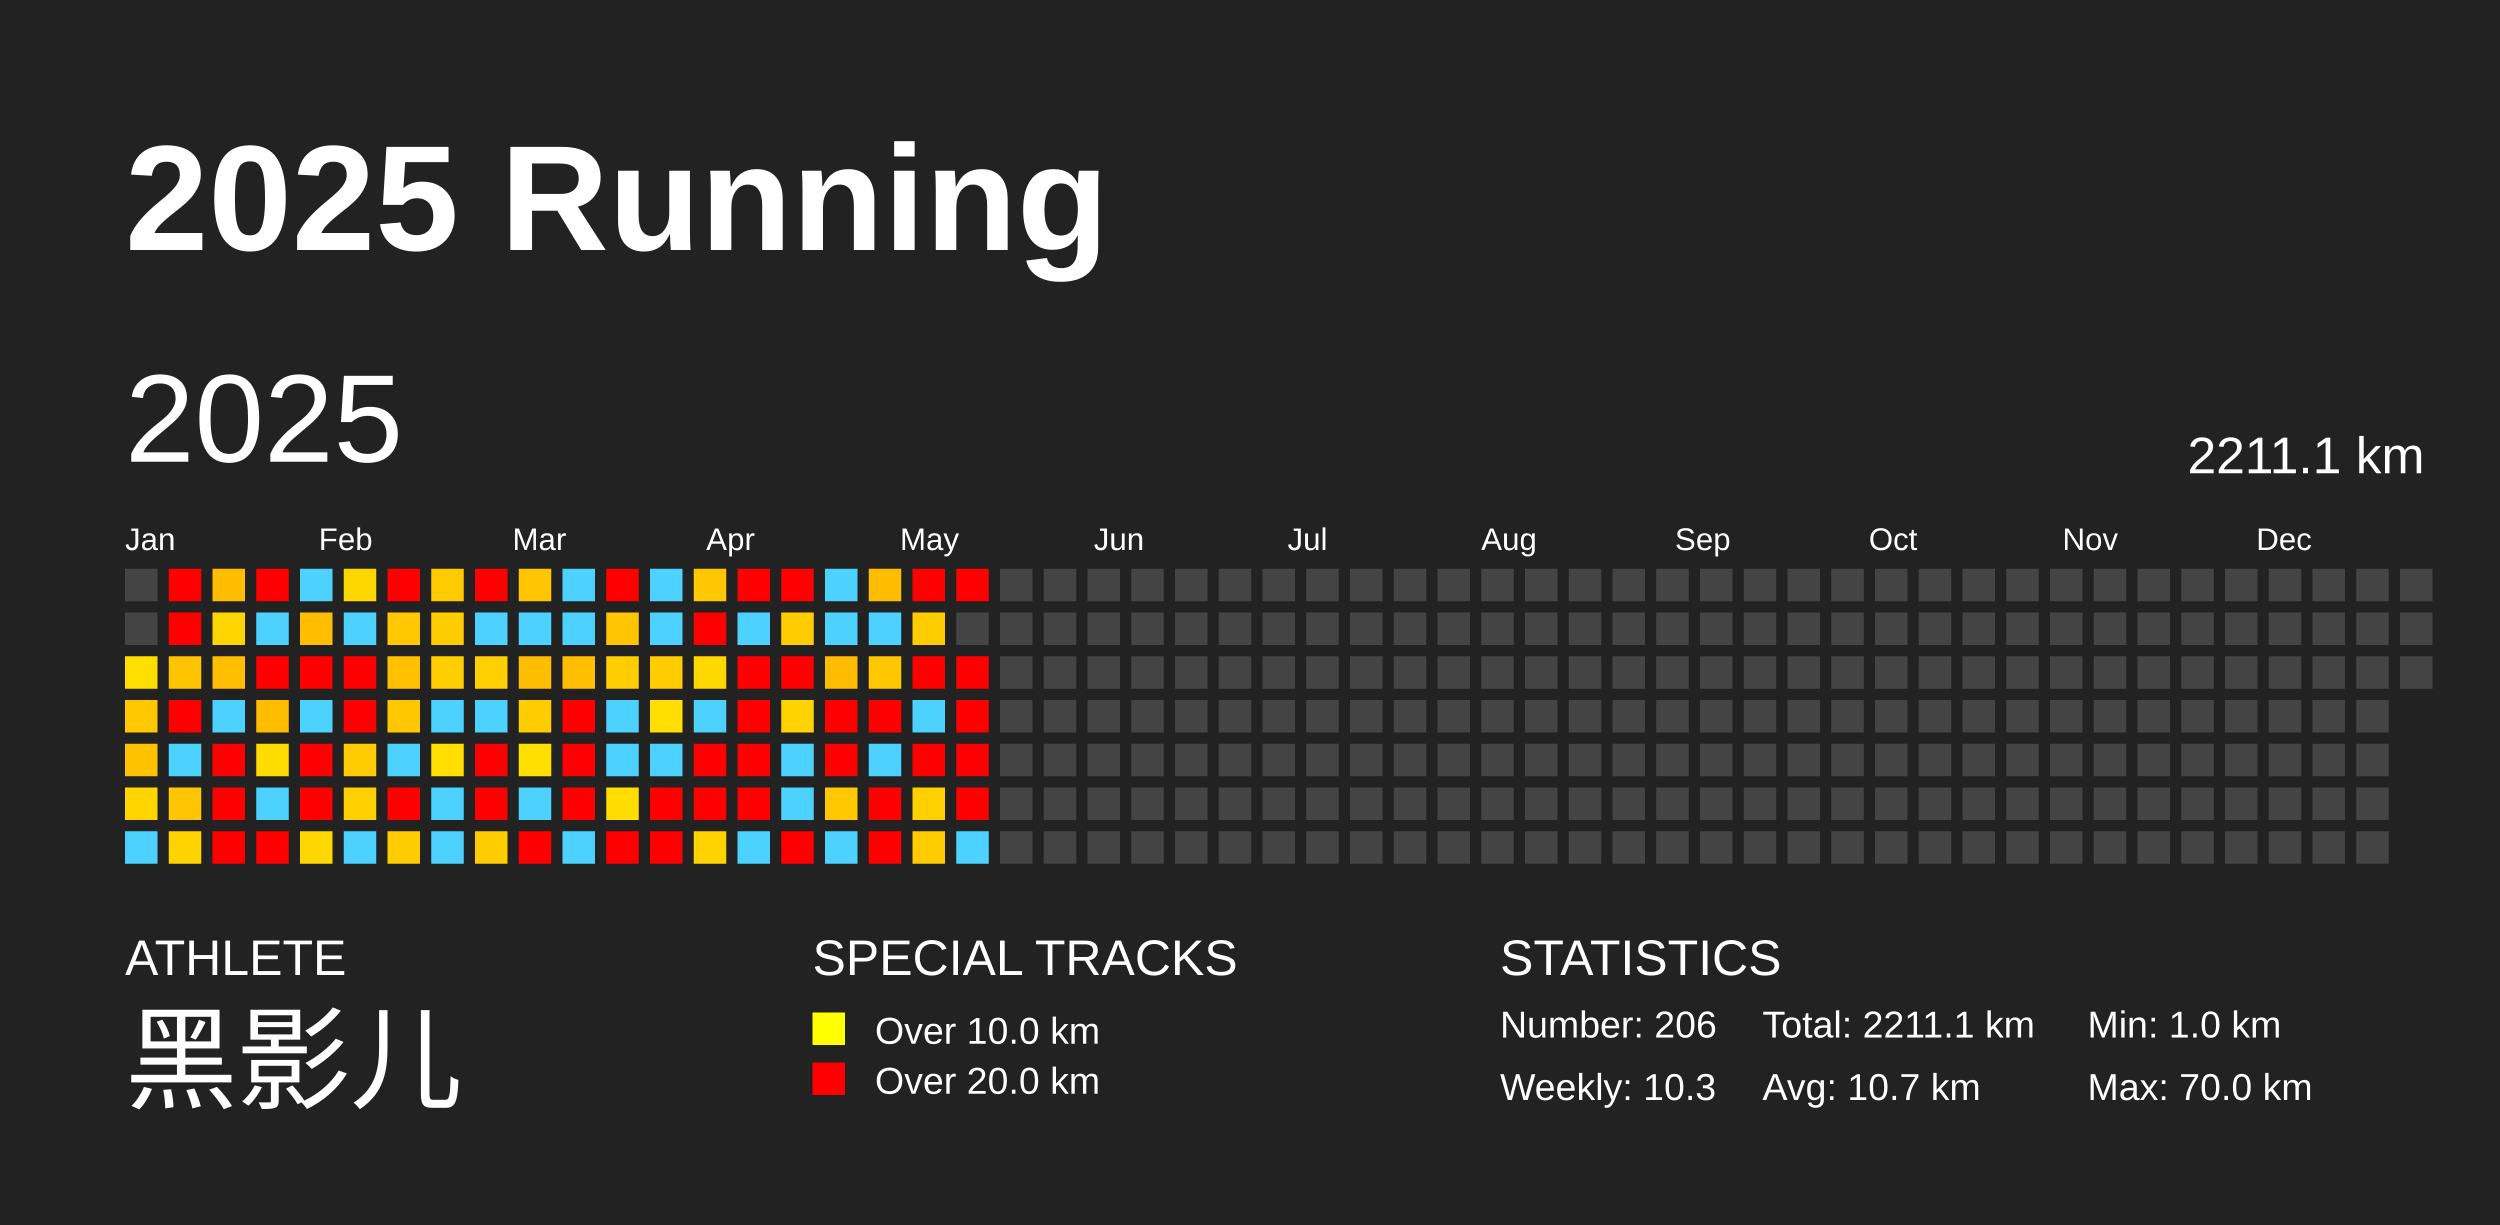
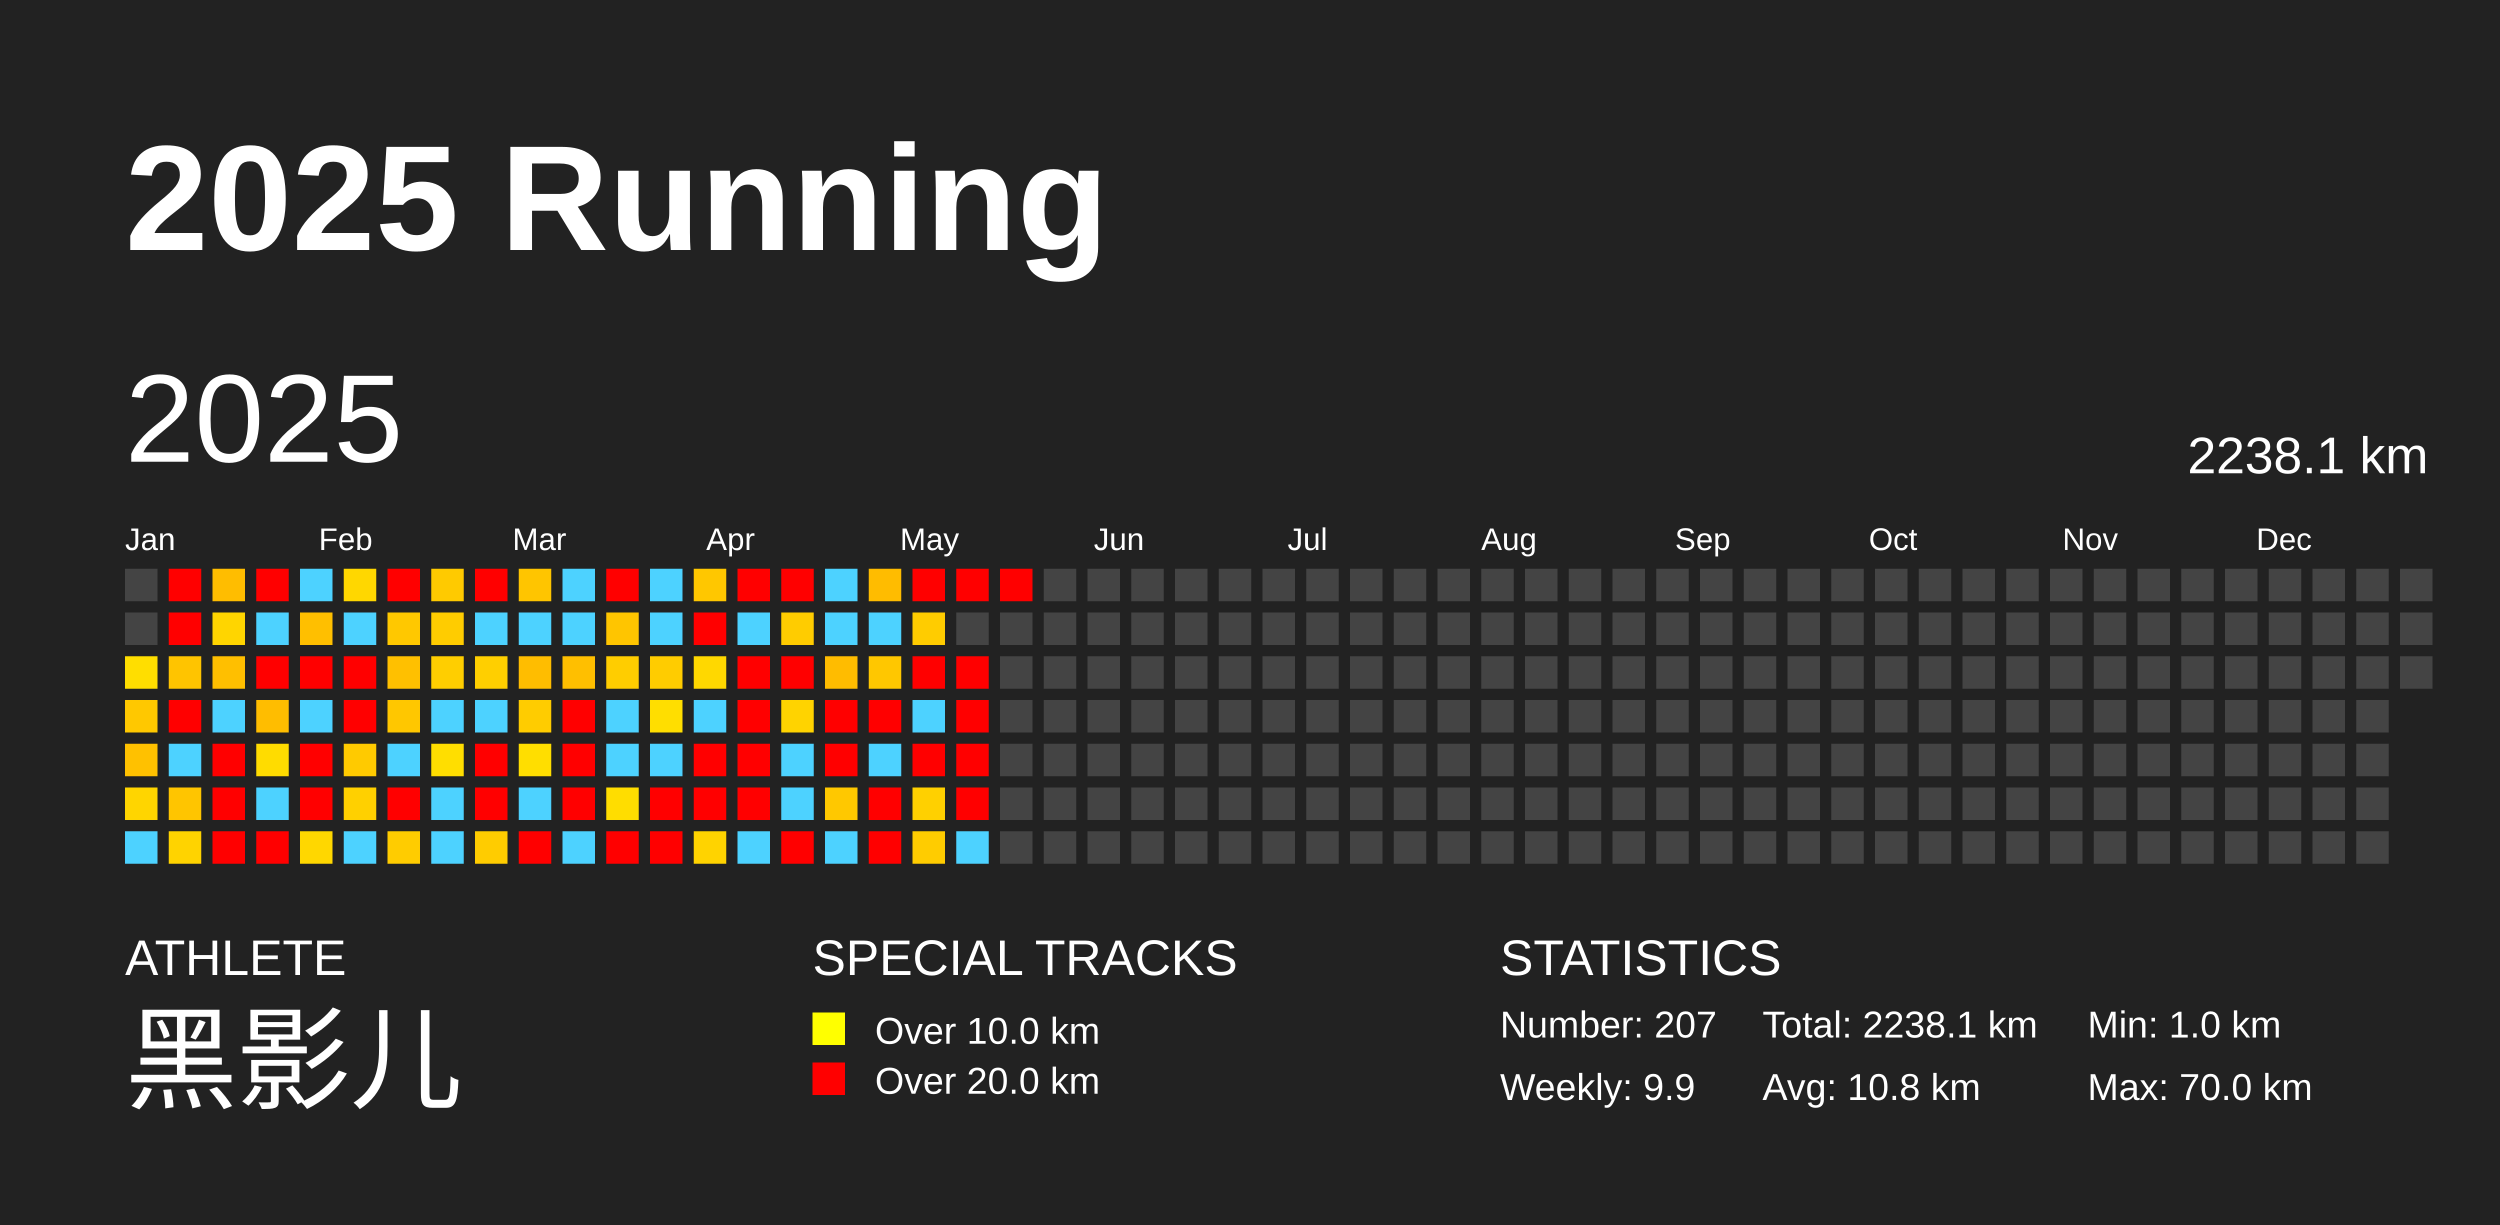
<svg xmlns="http://www.w3.org/2000/svg" baseProfile="full" height="98mm" version="1.1" viewBox="0,0,200,98" width="200mm">
  <defs />
  <rect fill="#222222" height="98" width="200" x="0" y="0" />
  <text fill="#FFFFFF" style="font-size:12px; font-family:Arial; font-weight:bold;" x="10" y="20">2025 Running</text>
  <text fill="#FFFFFF" style="font-size:4px; font-family:Arial" x="10" y="78">ATHLETE</text>
  <text fill="#FFFFFF" style="font-size:9px; font-family:Arial" x="10" y="88">黑影儿</text>
  <text fill="#FFFFFF" style="font-size:4px; font-family:Arial" x="65" y="78">SPECIAL TRACKS</text>
  <rect fill="yellow" height="2.6" width="2.6" x="65" y="81" />
  <text fill="#FFFFFF" style="font-size:3px; font-family:Arial" x="70" y="83.5">Over 10.0 km</text>
  <rect fill="red" height="2.6" width="2.6" x="65" y="85" />
  <text fill="#FFFFFF" style="font-size:3px; font-family:Arial" x="70" y="87.5">Over 20.0 km</text>
  <text fill="#FFFFFF" style="font-size:4px; font-family:Arial" x="120" y="78">STATISTICS</text>
-   <text fill="#FFFFFF" style="font-size:3px; font-family:Arial" x="120" y="83">Number: 206</text>
-   <text fill="#FFFFFF" style="font-size:3px; font-family:Arial" x="120" y="88">Weekly: 10.3</text>
-   <text fill="#FFFFFF" style="font-size:3px; font-family:Arial" x="141" y="83">Total: 2211.1 km</text>
-   <text fill="#FFFFFF" style="font-size:3px; font-family:Arial" x="141" y="88">Avg: 10.7 km</text>
+   <text fill="#FFFFFF" style="font-size:3px; font-family:Arial" x="120" y="83">Number: 207</text>
+   <text fill="#FFFFFF" style="font-size:3px; font-family:Arial" x="120" y="88">Weekly: 9.9</text>
+   <text fill="#FFFFFF" style="font-size:3px; font-family:Arial" x="141" y="83">Total: 2238.1 km</text>
+   <text fill="#FFFFFF" style="font-size:3px; font-family:Arial" x="141" y="88">Avg: 10.8 km</text>
  <text fill="#FFFFFF" style="font-size:3px; font-family:Arial" x="167" y="83">Min: 1.0 km</text>
  <text fill="#FFFFFF" style="font-size:3px; font-family:Arial" x="167" y="88">Max: 70.0 km</text>
  <text dominant-baseline="hanging" fill="#FFFFFF" style="font-size:10.0px; font-family:Arial;" x="10" y="30">2025</text>
-   <text dominant-baseline="hanging" fill="#FFFFFF" style="font-size:4.125px; font-family:Arial;" x="175" y="35">2211.1 km</text>
+   <text dominant-baseline="hanging" fill="#FFFFFF" style="font-size:4.125px; font-family:Arial;" x="175" y="35">2238.1 km</text>
  <text fill="#FFFFFF" style="font-size:2.5px; font-family:Arial" x="10.0" y="44">Jan</text>
  <text fill="#FFFFFF" style="font-size:2.5px; font-family:Arial" x="25.5" y="44">Feb</text>
  <text fill="#FFFFFF" style="font-size:2.5px; font-family:Arial" x="41.0" y="44">Mar</text>
  <text fill="#FFFFFF" style="font-size:2.5px; font-family:Arial" x="56.5" y="44">Apr</text>
  <text fill="#FFFFFF" style="font-size:2.5px; font-family:Arial" x="72.0" y="44">May</text>
  <text fill="#FFFFFF" style="font-size:2.5px; font-family:Arial" x="87.5" y="44">Jun</text>
  <text fill="#FFFFFF" style="font-size:2.5px; font-family:Arial" x="103.0" y="44">Jul</text>
  <text fill="#FFFFFF" style="font-size:2.5px; font-family:Arial" x="118.5" y="44">Aug</text>
  <text fill="#FFFFFF" style="font-size:2.5px; font-family:Arial" x="134.0" y="44">Sep</text>
  <text fill="#FFFFFF" style="font-size:2.5px; font-family:Arial" x="149.5" y="44">Oct</text>
  <text fill="#FFFFFF" style="font-size:2.5px; font-family:Arial" x="165.0" y="44">Nov</text>
  <text fill="#FFFFFF" style="font-size:2.5px; font-family:Arial" x="180.5" y="44">Dec</text>
  <rect fill="#444444" height="2.6" width="2.6" x="10.0" y="45.5" />
  <rect fill="#444444" height="2.6" width="2.6" x="10.0" y="49.0" />
  <rect fill="#ffde00" height="2.6" width="2.6" x="10.0" y="52.5" />
  <rect fill="#ffc800" height="2.6" width="2.6" x="10.0" y="56.0" />
  <rect fill="#ffc100" height="2.6" width="2.6" x="10.0" y="59.5" />
  <rect fill="#ffd500" height="2.6" width="2.6" x="10.0" y="63.0" />
  <rect fill="#4dd2ff" height="2.6" width="2.6" x="10.0" y="66.5" />
  <rect fill="red" height="2.6" width="2.6" x="13.5" y="45.5" />
  <rect fill="red" height="2.6" width="2.6" x="13.5" y="49.0" />
  <rect fill="#ffc400" height="2.6" width="2.6" x="13.5" y="52.5" />
  <rect fill="red" height="2.6" width="2.6" x="13.5" y="56.0" />
  <rect fill="#4dd2ff" height="2.6" width="2.6" x="13.5" y="59.5" />
  <rect fill="#ffc500" height="2.6" width="2.6" x="13.5" y="63.0" />
  <rect fill="#ffd300" height="2.6" width="2.6" x="13.5" y="66.5" />
  <rect fill="#ffbd00" height="2.6" width="2.6" x="17.0" y="45.5" />
  <rect fill="#ffd500" height="2.6" width="2.6" x="17.0" y="49.0" />
  <rect fill="#ffbf00" height="2.6" width="2.6" x="17.0" y="52.5" />
  <rect fill="#4dd2ff" height="2.6" width="2.6" x="17.0" y="56.0" />
  <rect fill="red" height="2.6" width="2.6" x="17.0" y="59.5" />
  <rect fill="red" height="2.6" width="2.6" x="17.0" y="63.0" />
  <rect fill="red" height="2.6" width="2.6" x="17.0" y="66.5" />
  <rect fill="red" height="2.6" width="2.6" x="20.5" y="45.5" />
  <rect fill="#4dd2ff" height="2.6" width="2.6" x="20.5" y="49.0" />
  <rect fill="red" height="2.6" width="2.6" x="20.5" y="52.5" />
  <rect fill="#ffbd00" height="2.6" width="2.6" x="20.5" y="56.0" />
  <rect fill="#ffdc00" height="2.6" width="2.6" x="20.5" y="59.5" />
  <rect fill="#4dd2ff" height="2.6" width="2.6" x="20.5" y="63.0" />
  <rect fill="red" height="2.6" width="2.6" x="20.5" y="66.5" />
  <rect fill="#4dd2ff" height="2.6" width="2.6" x="24.0" y="45.5" />
  <rect fill="#ffbf00" height="2.6" width="2.6" x="24.0" y="49.0" />
  <rect fill="red" height="2.6" width="2.6" x="24.0" y="52.5" />
  <rect fill="#4dd2ff" height="2.6" width="2.6" x="24.0" y="56.0" />
  <rect fill="red" height="2.6" width="2.6" x="24.0" y="59.5" />
  <rect fill="red" height="2.6" width="2.6" x="24.0" y="63.0" />
  <rect fill="#ffd700" height="2.6" width="2.6" x="24.0" y="66.5" />
  <rect fill="#ffd700" height="2.6" width="2.6" x="27.5" y="45.5" />
  <rect fill="#4dd2ff" height="2.6" width="2.6" x="27.5" y="49.0" />
  <rect fill="red" height="2.6" width="2.6" x="27.5" y="52.5" />
  <rect fill="red" height="2.6" width="2.6" x="27.5" y="56.0" />
  <rect fill="#ffca00" height="2.6" width="2.6" x="27.5" y="59.5" />
  <rect fill="#ffd000" height="2.6" width="2.6" x="27.5" y="63.0" />
  <rect fill="#4dd2ff" height="2.6" width="2.6" x="27.5" y="66.5" />
  <rect fill="red" height="2.6" width="2.6" x="31.0" y="45.5" />
  <rect fill="#ffc800" height="2.6" width="2.6" x="31.0" y="49.0" />
  <rect fill="#ffc000" height="2.6" width="2.6" x="31.0" y="52.5" />
  <rect fill="#ffc700" height="2.6" width="2.6" x="31.0" y="56.0" />
  <rect fill="#4dd2ff" height="2.6" width="2.6" x="31.0" y="59.5" />
  <rect fill="red" height="2.6" width="2.6" x="31.0" y="63.0" />
  <rect fill="#ffcc00" height="2.6" width="2.6" x="31.0" y="66.5" />
  <rect fill="#ffca00" height="2.6" width="2.6" x="34.5" y="45.5" />
  <rect fill="#ffcc00" height="2.6" width="2.6" x="34.5" y="49.0" />
  <rect fill="#ffce00" height="2.6" width="2.6" x="34.5" y="52.5" />
  <rect fill="#4dd2ff" height="2.6" width="2.6" x="34.5" y="56.0" />
  <rect fill="#ffde00" height="2.6" width="2.6" x="34.5" y="59.5" />
  <rect fill="#4dd2ff" height="2.6" width="2.6" x="34.5" y="63.0" />
  <rect fill="#4dd2ff" height="2.6" width="2.6" x="34.5" y="66.5" />
  <rect fill="red" height="2.6" width="2.6" x="38.0" y="45.5" />
  <rect fill="#4dd2ff" height="2.6" width="2.6" x="38.0" y="49.0" />
  <rect fill="#ffcf00" height="2.6" width="2.6" x="38.0" y="52.5" />
  <rect fill="#4dd2ff" height="2.6" width="2.6" x="38.0" y="56.0" />
  <rect fill="red" height="2.6" width="2.6" x="38.0" y="59.5" />
  <rect fill="red" height="2.6" width="2.6" x="38.0" y="63.0" />
  <rect fill="#ffcc00" height="2.6" width="2.6" x="38.0" y="66.5" />
  <rect fill="#ffc500" height="2.6" width="2.6" x="41.5" y="45.5" />
  <rect fill="#4dd2ff" height="2.6" width="2.6" x="41.5" y="49.0" />
  <rect fill="#ffbd00" height="2.6" width="2.6" x="41.5" y="52.5" />
  <rect fill="#ffcc00" height="2.6" width="2.6" x="41.5" y="56.0" />
  <rect fill="#ffde00" height="2.6" width="2.6" x="41.5" y="59.5" />
  <rect fill="#4dd2ff" height="2.6" width="2.6" x="41.5" y="63.0" />
  <rect fill="red" height="2.6" width="2.6" x="41.5" y="66.5" />
  <rect fill="#4dd2ff" height="2.6" width="2.6" x="45.0" y="45.5" />
  <rect fill="#4dd2ff" height="2.6" width="2.6" x="45.0" y="49.0" />
  <rect fill="#ffbf00" height="2.6" width="2.6" x="45.0" y="52.5" />
  <rect fill="red" height="2.6" width="2.6" x="45.0" y="56.0" />
  <rect fill="red" height="2.6" width="2.6" x="45.0" y="59.5" />
  <rect fill="red" height="2.6" width="2.6" x="45.0" y="63.0" />
  <rect fill="#4dd2ff" height="2.6" width="2.6" x="45.0" y="66.5" />
  <rect fill="red" height="2.6" width="2.6" x="48.5" y="45.5" />
  <rect fill="#ffc500" height="2.6" width="2.6" x="48.5" y="49.0" />
  <rect fill="#ffcd00" height="2.6" width="2.6" x="48.5" y="52.5" />
  <rect fill="#4dd2ff" height="2.6" width="2.6" x="48.5" y="56.0" />
  <rect fill="#4dd2ff" height="2.6" width="2.6" x="48.5" y="59.5" />
  <rect fill="#ffdd00" height="2.6" width="2.6" x="48.5" y="63.0" />
  <rect fill="red" height="2.6" width="2.6" x="48.5" y="66.5" />
  <rect fill="#4dd2ff" height="2.6" width="2.6" x="52.0" y="45.5" />
  <rect fill="#4dd2ff" height="2.6" width="2.6" x="52.0" y="49.0" />
  <rect fill="#ffcc00" height="2.6" width="2.6" x="52.0" y="52.5" />
  <rect fill="#ffde00" height="2.6" width="2.6" x="52.0" y="56.0" />
  <rect fill="#4dd2ff" height="2.6" width="2.6" x="52.0" y="59.5" />
  <rect fill="red" height="2.6" width="2.6" x="52.0" y="63.0" />
  <rect fill="red" height="2.6" width="2.6" x="52.0" y="66.5" />
  <rect fill="#ffc700" height="2.6" width="2.6" x="55.5" y="45.5" />
  <rect fill="red" height="2.6" width="2.6" x="55.5" y="49.0" />
  <rect fill="#ffd800" height="2.6" width="2.6" x="55.5" y="52.5" />
  <rect fill="#4dd2ff" height="2.6" width="2.6" x="55.5" y="56.0" />
  <rect fill="red" height="2.6" width="2.6" x="55.5" y="59.5" />
  <rect fill="red" height="2.6" width="2.6" x="55.5" y="63.0" />
  <rect fill="#ffd300" height="2.6" width="2.6" x="55.5" y="66.5" />
  <rect fill="red" height="2.6" width="2.6" x="59.0" y="45.5" />
  <rect fill="#4dd2ff" height="2.6" width="2.6" x="59.0" y="49.0" />
  <rect fill="red" height="2.6" width="2.6" x="59.0" y="52.5" />
  <rect fill="red" height="2.6" width="2.6" x="59.0" y="56.0" />
  <rect fill="red" height="2.6" width="2.6" x="59.0" y="59.5" />
  <rect fill="red" height="2.6" width="2.6" x="59.0" y="63.0" />
  <rect fill="#4dd2ff" height="2.6" width="2.6" x="59.0" y="66.5" />
  <rect fill="red" height="2.6" width="2.6" x="62.5" y="45.5" />
  <rect fill="#ffcc00" height="2.6" width="2.6" x="62.5" y="49.0" />
  <rect fill="red" height="2.6" width="2.6" x="62.5" y="52.5" />
  <rect fill="#ffd300" height="2.6" width="2.6" x="62.5" y="56.0" />
  <rect fill="#4dd2ff" height="2.6" width="2.6" x="62.5" y="59.5" />
  <rect fill="#4dd2ff" height="2.6" width="2.6" x="62.5" y="63.0" />
  <rect fill="red" height="2.6" width="2.6" x="62.5" y="66.5" />
  <rect fill="#4dd2ff" height="2.6" width="2.6" x="66.0" y="45.5" />
  <rect fill="#4dd2ff" height="2.6" width="2.6" x="66.0" y="49.0" />
  <rect fill="#ffbc00" height="2.6" width="2.6" x="66.0" y="52.5" />
  <rect fill="red" height="2.6" width="2.6" x="66.0" y="56.0" />
  <rect fill="red" height="2.6" width="2.6" x="66.0" y="59.5" />
  <rect fill="#ffc800" height="2.6" width="2.6" x="66.0" y="63.0" />
  <rect fill="#4dd2ff" height="2.6" width="2.6" x="66.0" y="66.5" />
  <rect fill="#ffbc00" height="2.6" width="2.6" x="69.5" y="45.5" />
  <rect fill="#4dd2ff" height="2.6" width="2.6" x="69.5" y="49.0" />
  <rect fill="#ffc700" height="2.6" width="2.6" x="69.5" y="52.5" />
  <rect fill="red" height="2.6" width="2.6" x="69.5" y="56.0" />
  <rect fill="#4dd2ff" height="2.6" width="2.6" x="69.5" y="59.5" />
  <rect fill="red" height="2.6" width="2.6" x="69.5" y="63.0" />
  <rect fill="red" height="2.6" width="2.6" x="69.5" y="66.5" />
  <rect fill="red" height="2.6" width="2.6" x="73.0" y="45.5" />
  <rect fill="#ffcc00" height="2.6" width="2.6" x="73.0" y="49.0" />
  <rect fill="red" height="2.6" width="2.6" x="73.0" y="52.5" />
  <rect fill="#4dd2ff" height="2.6" width="2.6" x="73.0" y="56.0" />
  <rect fill="red" height="2.6" width="2.6" x="73.0" y="59.5" />
  <rect fill="#ffd000" height="2.6" width="2.6" x="73.0" y="63.0" />
  <rect fill="#ffcc00" height="2.6" width="2.6" x="73.0" y="66.5" />
  <rect fill="red" height="2.6" width="2.6" x="76.5" y="45.5" />
  <rect fill="#444444" height="2.6" width="2.6" x="76.5" y="49.0" />
  <rect fill="red" height="2.6" width="2.6" x="76.5" y="52.5" />
  <rect fill="red" height="2.6" width="2.6" x="76.5" y="56.0" />
  <rect fill="red" height="2.6" width="2.6" x="76.5" y="59.5" />
  <rect fill="red" height="2.6" width="2.6" x="76.5" y="63.0" />
  <rect fill="#4dd2ff" height="2.6" width="2.6" x="76.5" y="66.5" />
-   <rect fill="#444444" height="2.6" width="2.6" x="80.0" y="45.5" />
+   <rect fill="red" height="2.6" width="2.6" x="80.0" y="45.5" />
  <rect fill="#444444" height="2.6" width="2.6" x="80.0" y="49.0" />
  <rect fill="#444444" height="2.6" width="2.6" x="80.0" y="52.5" />
  <rect fill="#444444" height="2.6" width="2.6" x="80.0" y="56.0" />
  <rect fill="#444444" height="2.6" width="2.6" x="80.0" y="59.5" />
  <rect fill="#444444" height="2.6" width="2.6" x="80.0" y="63.0" />
  <rect fill="#444444" height="2.6" width="2.6" x="80.0" y="66.5" />
  <rect fill="#444444" height="2.6" width="2.6" x="83.5" y="45.5" />
  <rect fill="#444444" height="2.6" width="2.6" x="83.5" y="49.0" />
  <rect fill="#444444" height="2.6" width="2.6" x="83.5" y="52.5" />
  <rect fill="#444444" height="2.6" width="2.6" x="83.5" y="56.0" />
  <rect fill="#444444" height="2.6" width="2.6" x="83.5" y="59.5" />
  <rect fill="#444444" height="2.6" width="2.6" x="83.5" y="63.0" />
  <rect fill="#444444" height="2.6" width="2.6" x="83.5" y="66.5" />
  <rect fill="#444444" height="2.6" width="2.6" x="87.0" y="45.5" />
  <rect fill="#444444" height="2.6" width="2.6" x="87.0" y="49.0" />
  <rect fill="#444444" height="2.6" width="2.6" x="87.0" y="52.5" />
  <rect fill="#444444" height="2.6" width="2.6" x="87.0" y="56.0" />
  <rect fill="#444444" height="2.6" width="2.6" x="87.0" y="59.5" />
  <rect fill="#444444" height="2.6" width="2.6" x="87.0" y="63.0" />
  <rect fill="#444444" height="2.6" width="2.6" x="87.0" y="66.5" />
  <rect fill="#444444" height="2.6" width="2.6" x="90.5" y="45.5" />
  <rect fill="#444444" height="2.6" width="2.6" x="90.5" y="49.0" />
  <rect fill="#444444" height="2.6" width="2.6" x="90.5" y="52.5" />
  <rect fill="#444444" height="2.6" width="2.6" x="90.5" y="56.0" />
  <rect fill="#444444" height="2.6" width="2.6" x="90.5" y="59.5" />
  <rect fill="#444444" height="2.6" width="2.6" x="90.5" y="63.0" />
  <rect fill="#444444" height="2.6" width="2.6" x="90.5" y="66.5" />
  <rect fill="#444444" height="2.6" width="2.6" x="94.0" y="45.5" />
  <rect fill="#444444" height="2.6" width="2.6" x="94.0" y="49.0" />
  <rect fill="#444444" height="2.6" width="2.6" x="94.0" y="52.5" />
  <rect fill="#444444" height="2.6" width="2.6" x="94.0" y="56.0" />
  <rect fill="#444444" height="2.6" width="2.6" x="94.0" y="59.5" />
  <rect fill="#444444" height="2.6" width="2.6" x="94.0" y="63.0" />
  <rect fill="#444444" height="2.6" width="2.6" x="94.0" y="66.5" />
  <rect fill="#444444" height="2.6" width="2.6" x="97.5" y="45.5" />
  <rect fill="#444444" height="2.6" width="2.6" x="97.5" y="49.0" />
  <rect fill="#444444" height="2.6" width="2.6" x="97.5" y="52.5" />
  <rect fill="#444444" height="2.6" width="2.6" x="97.5" y="56.0" />
  <rect fill="#444444" height="2.6" width="2.6" x="97.5" y="59.5" />
  <rect fill="#444444" height="2.6" width="2.6" x="97.5" y="63.0" />
  <rect fill="#444444" height="2.6" width="2.6" x="97.5" y="66.5" />
  <rect fill="#444444" height="2.6" width="2.6" x="101.0" y="45.5" />
  <rect fill="#444444" height="2.6" width="2.6" x="101.0" y="49.0" />
  <rect fill="#444444" height="2.6" width="2.6" x="101.0" y="52.5" />
  <rect fill="#444444" height="2.6" width="2.6" x="101.0" y="56.0" />
  <rect fill="#444444" height="2.6" width="2.6" x="101.0" y="59.5" />
  <rect fill="#444444" height="2.6" width="2.6" x="101.0" y="63.0" />
  <rect fill="#444444" height="2.6" width="2.6" x="101.0" y="66.5" />
  <rect fill="#444444" height="2.6" width="2.6" x="104.5" y="45.5" />
  <rect fill="#444444" height="2.6" width="2.6" x="104.5" y="49.0" />
  <rect fill="#444444" height="2.6" width="2.6" x="104.5" y="52.5" />
  <rect fill="#444444" height="2.6" width="2.6" x="104.5" y="56.0" />
  <rect fill="#444444" height="2.6" width="2.6" x="104.5" y="59.5" />
  <rect fill="#444444" height="2.6" width="2.6" x="104.5" y="63.0" />
  <rect fill="#444444" height="2.6" width="2.6" x="104.5" y="66.5" />
  <rect fill="#444444" height="2.6" width="2.6" x="108.0" y="45.5" />
  <rect fill="#444444" height="2.6" width="2.6" x="108.0" y="49.0" />
  <rect fill="#444444" height="2.6" width="2.6" x="108.0" y="52.5" />
  <rect fill="#444444" height="2.6" width="2.6" x="108.0" y="56.0" />
  <rect fill="#444444" height="2.6" width="2.6" x="108.0" y="59.5" />
  <rect fill="#444444" height="2.6" width="2.6" x="108.0" y="63.0" />
  <rect fill="#444444" height="2.6" width="2.6" x="108.0" y="66.5" />
  <rect fill="#444444" height="2.6" width="2.6" x="111.5" y="45.5" />
  <rect fill="#444444" height="2.6" width="2.6" x="111.5" y="49.0" />
  <rect fill="#444444" height="2.6" width="2.6" x="111.5" y="52.5" />
  <rect fill="#444444" height="2.6" width="2.6" x="111.5" y="56.0" />
  <rect fill="#444444" height="2.6" width="2.6" x="111.5" y="59.5" />
  <rect fill="#444444" height="2.6" width="2.6" x="111.5" y="63.0" />
  <rect fill="#444444" height="2.6" width="2.6" x="111.5" y="66.5" />
  <rect fill="#444444" height="2.6" width="2.6" x="115.0" y="45.5" />
  <rect fill="#444444" height="2.6" width="2.6" x="115.0" y="49.0" />
  <rect fill="#444444" height="2.6" width="2.6" x="115.0" y="52.5" />
  <rect fill="#444444" height="2.6" width="2.6" x="115.0" y="56.0" />
  <rect fill="#444444" height="2.6" width="2.6" x="115.0" y="59.5" />
  <rect fill="#444444" height="2.6" width="2.6" x="115.0" y="63.0" />
  <rect fill="#444444" height="2.6" width="2.6" x="115.0" y="66.5" />
  <rect fill="#444444" height="2.6" width="2.6" x="118.5" y="45.5" />
  <rect fill="#444444" height="2.6" width="2.6" x="118.5" y="49.0" />
  <rect fill="#444444" height="2.6" width="2.6" x="118.5" y="52.5" />
  <rect fill="#444444" height="2.6" width="2.6" x="118.5" y="56.0" />
  <rect fill="#444444" height="2.6" width="2.6" x="118.5" y="59.5" />
  <rect fill="#444444" height="2.6" width="2.6" x="118.5" y="63.0" />
  <rect fill="#444444" height="2.6" width="2.6" x="118.5" y="66.5" />
  <rect fill="#444444" height="2.6" width="2.6" x="122.0" y="45.5" />
  <rect fill="#444444" height="2.6" width="2.6" x="122.0" y="49.0" />
  <rect fill="#444444" height="2.6" width="2.6" x="122.0" y="52.5" />
  <rect fill="#444444" height="2.6" width="2.6" x="122.0" y="56.0" />
  <rect fill="#444444" height="2.6" width="2.6" x="122.0" y="59.5" />
  <rect fill="#444444" height="2.6" width="2.6" x="122.0" y="63.0" />
  <rect fill="#444444" height="2.6" width="2.6" x="122.0" y="66.5" />
  <rect fill="#444444" height="2.6" width="2.6" x="125.5" y="45.5" />
  <rect fill="#444444" height="2.6" width="2.6" x="125.5" y="49.0" />
  <rect fill="#444444" height="2.6" width="2.6" x="125.5" y="52.5" />
  <rect fill="#444444" height="2.6" width="2.6" x="125.5" y="56.0" />
  <rect fill="#444444" height="2.6" width="2.6" x="125.5" y="59.5" />
  <rect fill="#444444" height="2.6" width="2.6" x="125.5" y="63.0" />
  <rect fill="#444444" height="2.6" width="2.6" x="125.5" y="66.5" />
  <rect fill="#444444" height="2.6" width="2.6" x="129.0" y="45.5" />
  <rect fill="#444444" height="2.6" width="2.6" x="129.0" y="49.0" />
  <rect fill="#444444" height="2.6" width="2.6" x="129.0" y="52.5" />
  <rect fill="#444444" height="2.6" width="2.6" x="129.0" y="56.0" />
  <rect fill="#444444" height="2.6" width="2.6" x="129.0" y="59.5" />
  <rect fill="#444444" height="2.6" width="2.6" x="129.0" y="63.0" />
  <rect fill="#444444" height="2.6" width="2.6" x="129.0" y="66.5" />
  <rect fill="#444444" height="2.6" width="2.6" x="132.5" y="45.5" />
  <rect fill="#444444" height="2.6" width="2.6" x="132.5" y="49.0" />
  <rect fill="#444444" height="2.6" width="2.6" x="132.5" y="52.5" />
  <rect fill="#444444" height="2.6" width="2.6" x="132.5" y="56.0" />
  <rect fill="#444444" height="2.6" width="2.6" x="132.5" y="59.5" />
  <rect fill="#444444" height="2.6" width="2.6" x="132.5" y="63.0" />
  <rect fill="#444444" height="2.6" width="2.6" x="132.5" y="66.5" />
  <rect fill="#444444" height="2.6" width="2.6" x="136.0" y="45.5" />
  <rect fill="#444444" height="2.6" width="2.6" x="136.0" y="49.0" />
  <rect fill="#444444" height="2.6" width="2.6" x="136.0" y="52.5" />
  <rect fill="#444444" height="2.6" width="2.6" x="136.0" y="56.0" />
  <rect fill="#444444" height="2.6" width="2.6" x="136.0" y="59.5" />
  <rect fill="#444444" height="2.6" width="2.6" x="136.0" y="63.0" />
  <rect fill="#444444" height="2.6" width="2.6" x="136.0" y="66.5" />
  <rect fill="#444444" height="2.6" width="2.6" x="139.5" y="45.5" />
  <rect fill="#444444" height="2.6" width="2.6" x="139.5" y="49.0" />
  <rect fill="#444444" height="2.6" width="2.6" x="139.5" y="52.5" />
  <rect fill="#444444" height="2.6" width="2.6" x="139.5" y="56.0" />
  <rect fill="#444444" height="2.6" width="2.6" x="139.5" y="59.5" />
  <rect fill="#444444" height="2.6" width="2.6" x="139.5" y="63.0" />
  <rect fill="#444444" height="2.6" width="2.6" x="139.5" y="66.5" />
  <rect fill="#444444" height="2.6" width="2.6" x="143.0" y="45.5" />
  <rect fill="#444444" height="2.6" width="2.6" x="143.0" y="49.0" />
  <rect fill="#444444" height="2.6" width="2.6" x="143.0" y="52.5" />
  <rect fill="#444444" height="2.6" width="2.6" x="143.0" y="56.0" />
  <rect fill="#444444" height="2.6" width="2.6" x="143.0" y="59.5" />
  <rect fill="#444444" height="2.6" width="2.6" x="143.0" y="63.0" />
  <rect fill="#444444" height="2.6" width="2.6" x="143.0" y="66.5" />
  <rect fill="#444444" height="2.6" width="2.6" x="146.5" y="45.5" />
  <rect fill="#444444" height="2.6" width="2.6" x="146.5" y="49.0" />
  <rect fill="#444444" height="2.6" width="2.6" x="146.5" y="52.5" />
  <rect fill="#444444" height="2.6" width="2.6" x="146.5" y="56.0" />
  <rect fill="#444444" height="2.6" width="2.6" x="146.5" y="59.5" />
  <rect fill="#444444" height="2.6" width="2.6" x="146.5" y="63.0" />
  <rect fill="#444444" height="2.6" width="2.6" x="146.5" y="66.5" />
  <rect fill="#444444" height="2.6" width="2.6" x="150.0" y="45.5" />
  <rect fill="#444444" height="2.6" width="2.6" x="150.0" y="49.0" />
  <rect fill="#444444" height="2.6" width="2.6" x="150.0" y="52.5" />
  <rect fill="#444444" height="2.6" width="2.6" x="150.0" y="56.0" />
  <rect fill="#444444" height="2.6" width="2.6" x="150.0" y="59.5" />
  <rect fill="#444444" height="2.6" width="2.6" x="150.0" y="63.0" />
  <rect fill="#444444" height="2.6" width="2.6" x="150.0" y="66.5" />
  <rect fill="#444444" height="2.6" width="2.6" x="153.5" y="45.5" />
  <rect fill="#444444" height="2.6" width="2.6" x="153.5" y="49.0" />
  <rect fill="#444444" height="2.6" width="2.6" x="153.5" y="52.5" />
  <rect fill="#444444" height="2.6" width="2.6" x="153.5" y="56.0" />
  <rect fill="#444444" height="2.6" width="2.6" x="153.5" y="59.5" />
  <rect fill="#444444" height="2.6" width="2.6" x="153.5" y="63.0" />
  <rect fill="#444444" height="2.6" width="2.6" x="153.5" y="66.5" />
  <rect fill="#444444" height="2.6" width="2.6" x="157.0" y="45.5" />
  <rect fill="#444444" height="2.6" width="2.6" x="157.0" y="49.0" />
  <rect fill="#444444" height="2.6" width="2.6" x="157.0" y="52.5" />
  <rect fill="#444444" height="2.6" width="2.6" x="157.0" y="56.0" />
  <rect fill="#444444" height="2.6" width="2.6" x="157.0" y="59.5" />
  <rect fill="#444444" height="2.6" width="2.6" x="157.0" y="63.0" />
  <rect fill="#444444" height="2.6" width="2.6" x="157.0" y="66.5" />
  <rect fill="#444444" height="2.6" width="2.6" x="160.5" y="45.5" />
  <rect fill="#444444" height="2.6" width="2.6" x="160.5" y="49.0" />
  <rect fill="#444444" height="2.6" width="2.6" x="160.5" y="52.5" />
  <rect fill="#444444" height="2.6" width="2.6" x="160.5" y="56.0" />
  <rect fill="#444444" height="2.6" width="2.6" x="160.5" y="59.5" />
  <rect fill="#444444" height="2.6" width="2.6" x="160.5" y="63.0" />
  <rect fill="#444444" height="2.6" width="2.6" x="160.5" y="66.5" />
  <rect fill="#444444" height="2.6" width="2.6" x="164.0" y="45.5" />
  <rect fill="#444444" height="2.6" width="2.6" x="164.0" y="49.0" />
  <rect fill="#444444" height="2.6" width="2.6" x="164.0" y="52.5" />
  <rect fill="#444444" height="2.6" width="2.6" x="164.0" y="56.0" />
  <rect fill="#444444" height="2.6" width="2.6" x="164.0" y="59.5" />
  <rect fill="#444444" height="2.6" width="2.6" x="164.0" y="63.0" />
  <rect fill="#444444" height="2.6" width="2.6" x="164.0" y="66.5" />
  <rect fill="#444444" height="2.6" width="2.6" x="167.5" y="45.5" />
  <rect fill="#444444" height="2.6" width="2.6" x="167.5" y="49.0" />
  <rect fill="#444444" height="2.6" width="2.6" x="167.5" y="52.5" />
  <rect fill="#444444" height="2.6" width="2.6" x="167.5" y="56.0" />
  <rect fill="#444444" height="2.6" width="2.6" x="167.5" y="59.5" />
  <rect fill="#444444" height="2.6" width="2.6" x="167.5" y="63.0" />
  <rect fill="#444444" height="2.6" width="2.6" x="167.5" y="66.5" />
  <rect fill="#444444" height="2.6" width="2.6" x="171.0" y="45.5" />
  <rect fill="#444444" height="2.6" width="2.6" x="171.0" y="49.0" />
  <rect fill="#444444" height="2.6" width="2.6" x="171.0" y="52.5" />
  <rect fill="#444444" height="2.6" width="2.6" x="171.0" y="56.0" />
  <rect fill="#444444" height="2.6" width="2.6" x="171.0" y="59.5" />
  <rect fill="#444444" height="2.6" width="2.6" x="171.0" y="63.0" />
  <rect fill="#444444" height="2.6" width="2.6" x="171.0" y="66.5" />
  <rect fill="#444444" height="2.6" width="2.6" x="174.5" y="45.5" />
  <rect fill="#444444" height="2.6" width="2.6" x="174.5" y="49.0" />
  <rect fill="#444444" height="2.6" width="2.6" x="174.5" y="52.5" />
  <rect fill="#444444" height="2.6" width="2.6" x="174.5" y="56.0" />
  <rect fill="#444444" height="2.6" width="2.6" x="174.5" y="59.5" />
  <rect fill="#444444" height="2.6" width="2.6" x="174.5" y="63.0" />
  <rect fill="#444444" height="2.6" width="2.6" x="174.5" y="66.5" />
  <rect fill="#444444" height="2.6" width="2.6" x="178.0" y="45.5" />
  <rect fill="#444444" height="2.6" width="2.6" x="178.0" y="49.0" />
  <rect fill="#444444" height="2.6" width="2.6" x="178.0" y="52.5" />
  <rect fill="#444444" height="2.6" width="2.6" x="178.0" y="56.0" />
  <rect fill="#444444" height="2.6" width="2.6" x="178.0" y="59.5" />
  <rect fill="#444444" height="2.6" width="2.6" x="178.0" y="63.0" />
  <rect fill="#444444" height="2.6" width="2.6" x="178.0" y="66.5" />
  <rect fill="#444444" height="2.6" width="2.6" x="181.5" y="45.5" />
  <rect fill="#444444" height="2.6" width="2.6" x="181.5" y="49.0" />
  <rect fill="#444444" height="2.6" width="2.6" x="181.5" y="52.5" />
  <rect fill="#444444" height="2.6" width="2.6" x="181.5" y="56.0" />
  <rect fill="#444444" height="2.6" width="2.6" x="181.5" y="59.5" />
  <rect fill="#444444" height="2.6" width="2.6" x="181.5" y="63.0" />
  <rect fill="#444444" height="2.6" width="2.6" x="181.5" y="66.5" />
  <rect fill="#444444" height="2.6" width="2.6" x="185.0" y="45.5" />
  <rect fill="#444444" height="2.6" width="2.6" x="185.0" y="49.0" />
  <rect fill="#444444" height="2.6" width="2.6" x="185.0" y="52.5" />
  <rect fill="#444444" height="2.6" width="2.6" x="185.0" y="56.0" />
  <rect fill="#444444" height="2.6" width="2.6" x="185.0" y="59.5" />
  <rect fill="#444444" height="2.6" width="2.6" x="185.0" y="63.0" />
  <rect fill="#444444" height="2.6" width="2.6" x="185.0" y="66.5" />
  <rect fill="#444444" height="2.6" width="2.6" x="188.5" y="45.5" />
  <rect fill="#444444" height="2.6" width="2.6" x="188.5" y="49.0" />
  <rect fill="#444444" height="2.6" width="2.6" x="188.5" y="52.5" />
  <rect fill="#444444" height="2.6" width="2.6" x="188.5" y="56.0" />
  <rect fill="#444444" height="2.6" width="2.6" x="188.5" y="59.5" />
  <rect fill="#444444" height="2.6" width="2.6" x="188.5" y="63.0" />
  <rect fill="#444444" height="2.6" width="2.6" x="188.5" y="66.5" />
  <rect fill="#444444" height="2.6" width="2.6" x="192.0" y="45.5" />
  <rect fill="#444444" height="2.6" width="2.6" x="192.0" y="49.0" />
  <rect fill="#444444" height="2.6" width="2.6" x="192.0" y="52.5" />
</svg>
